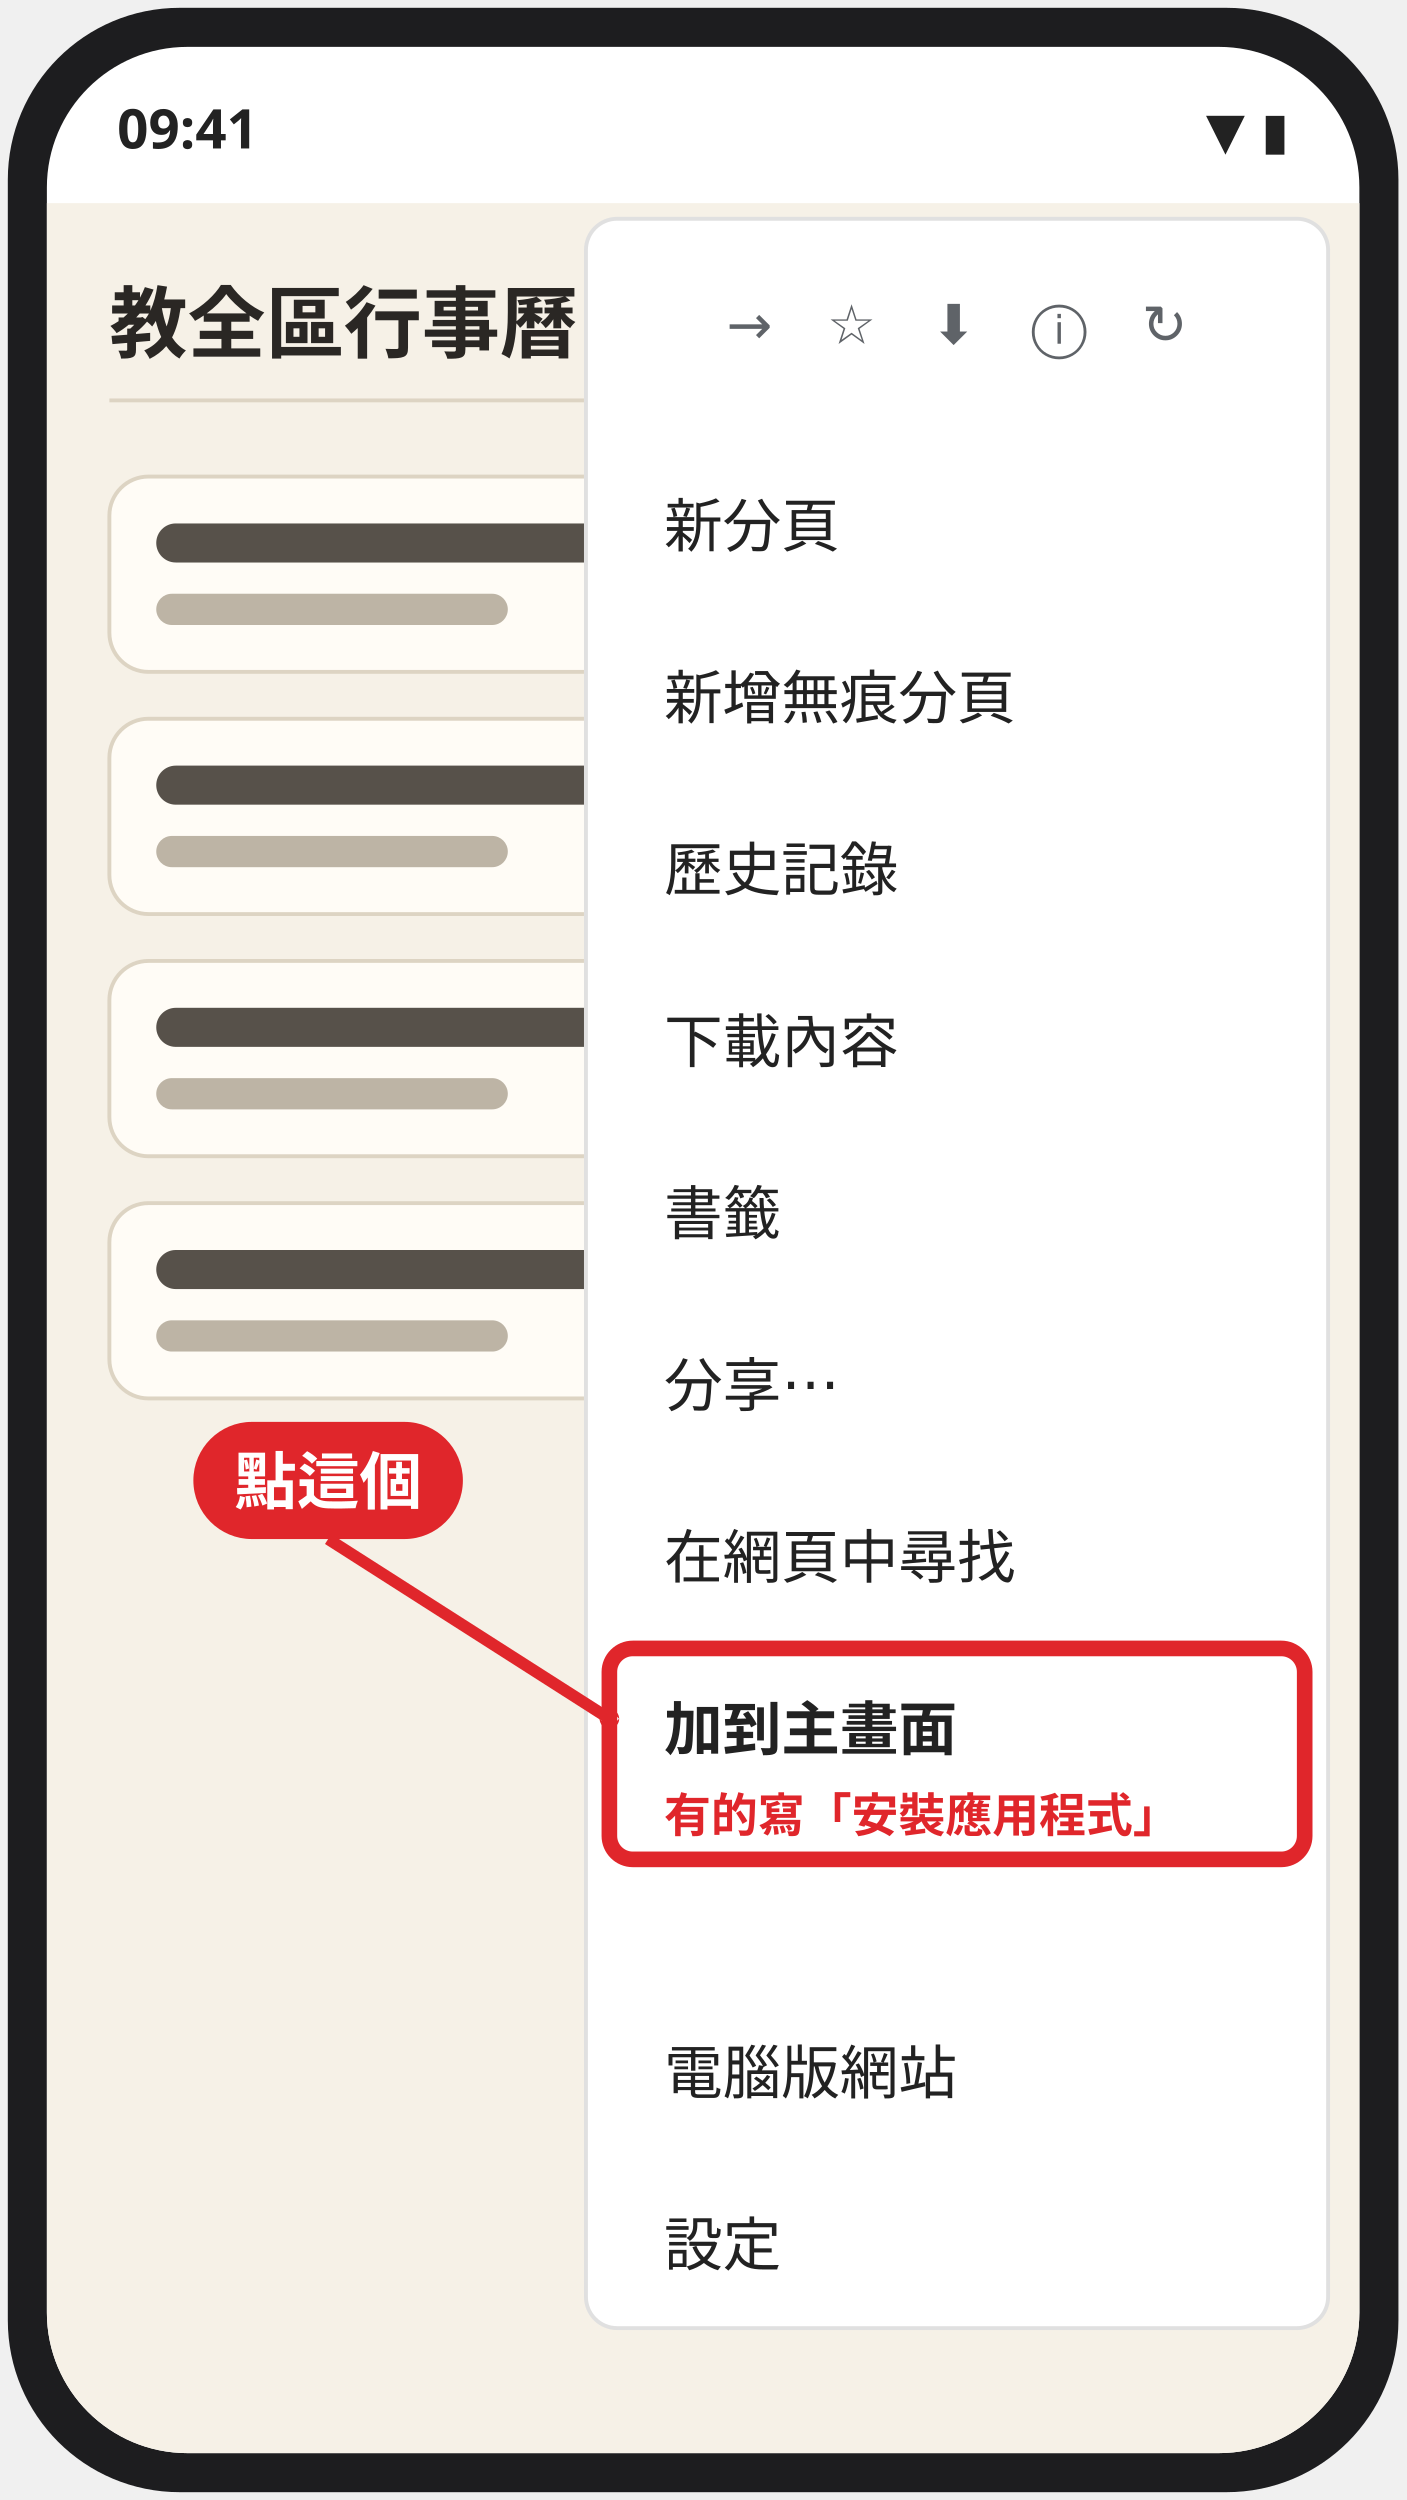
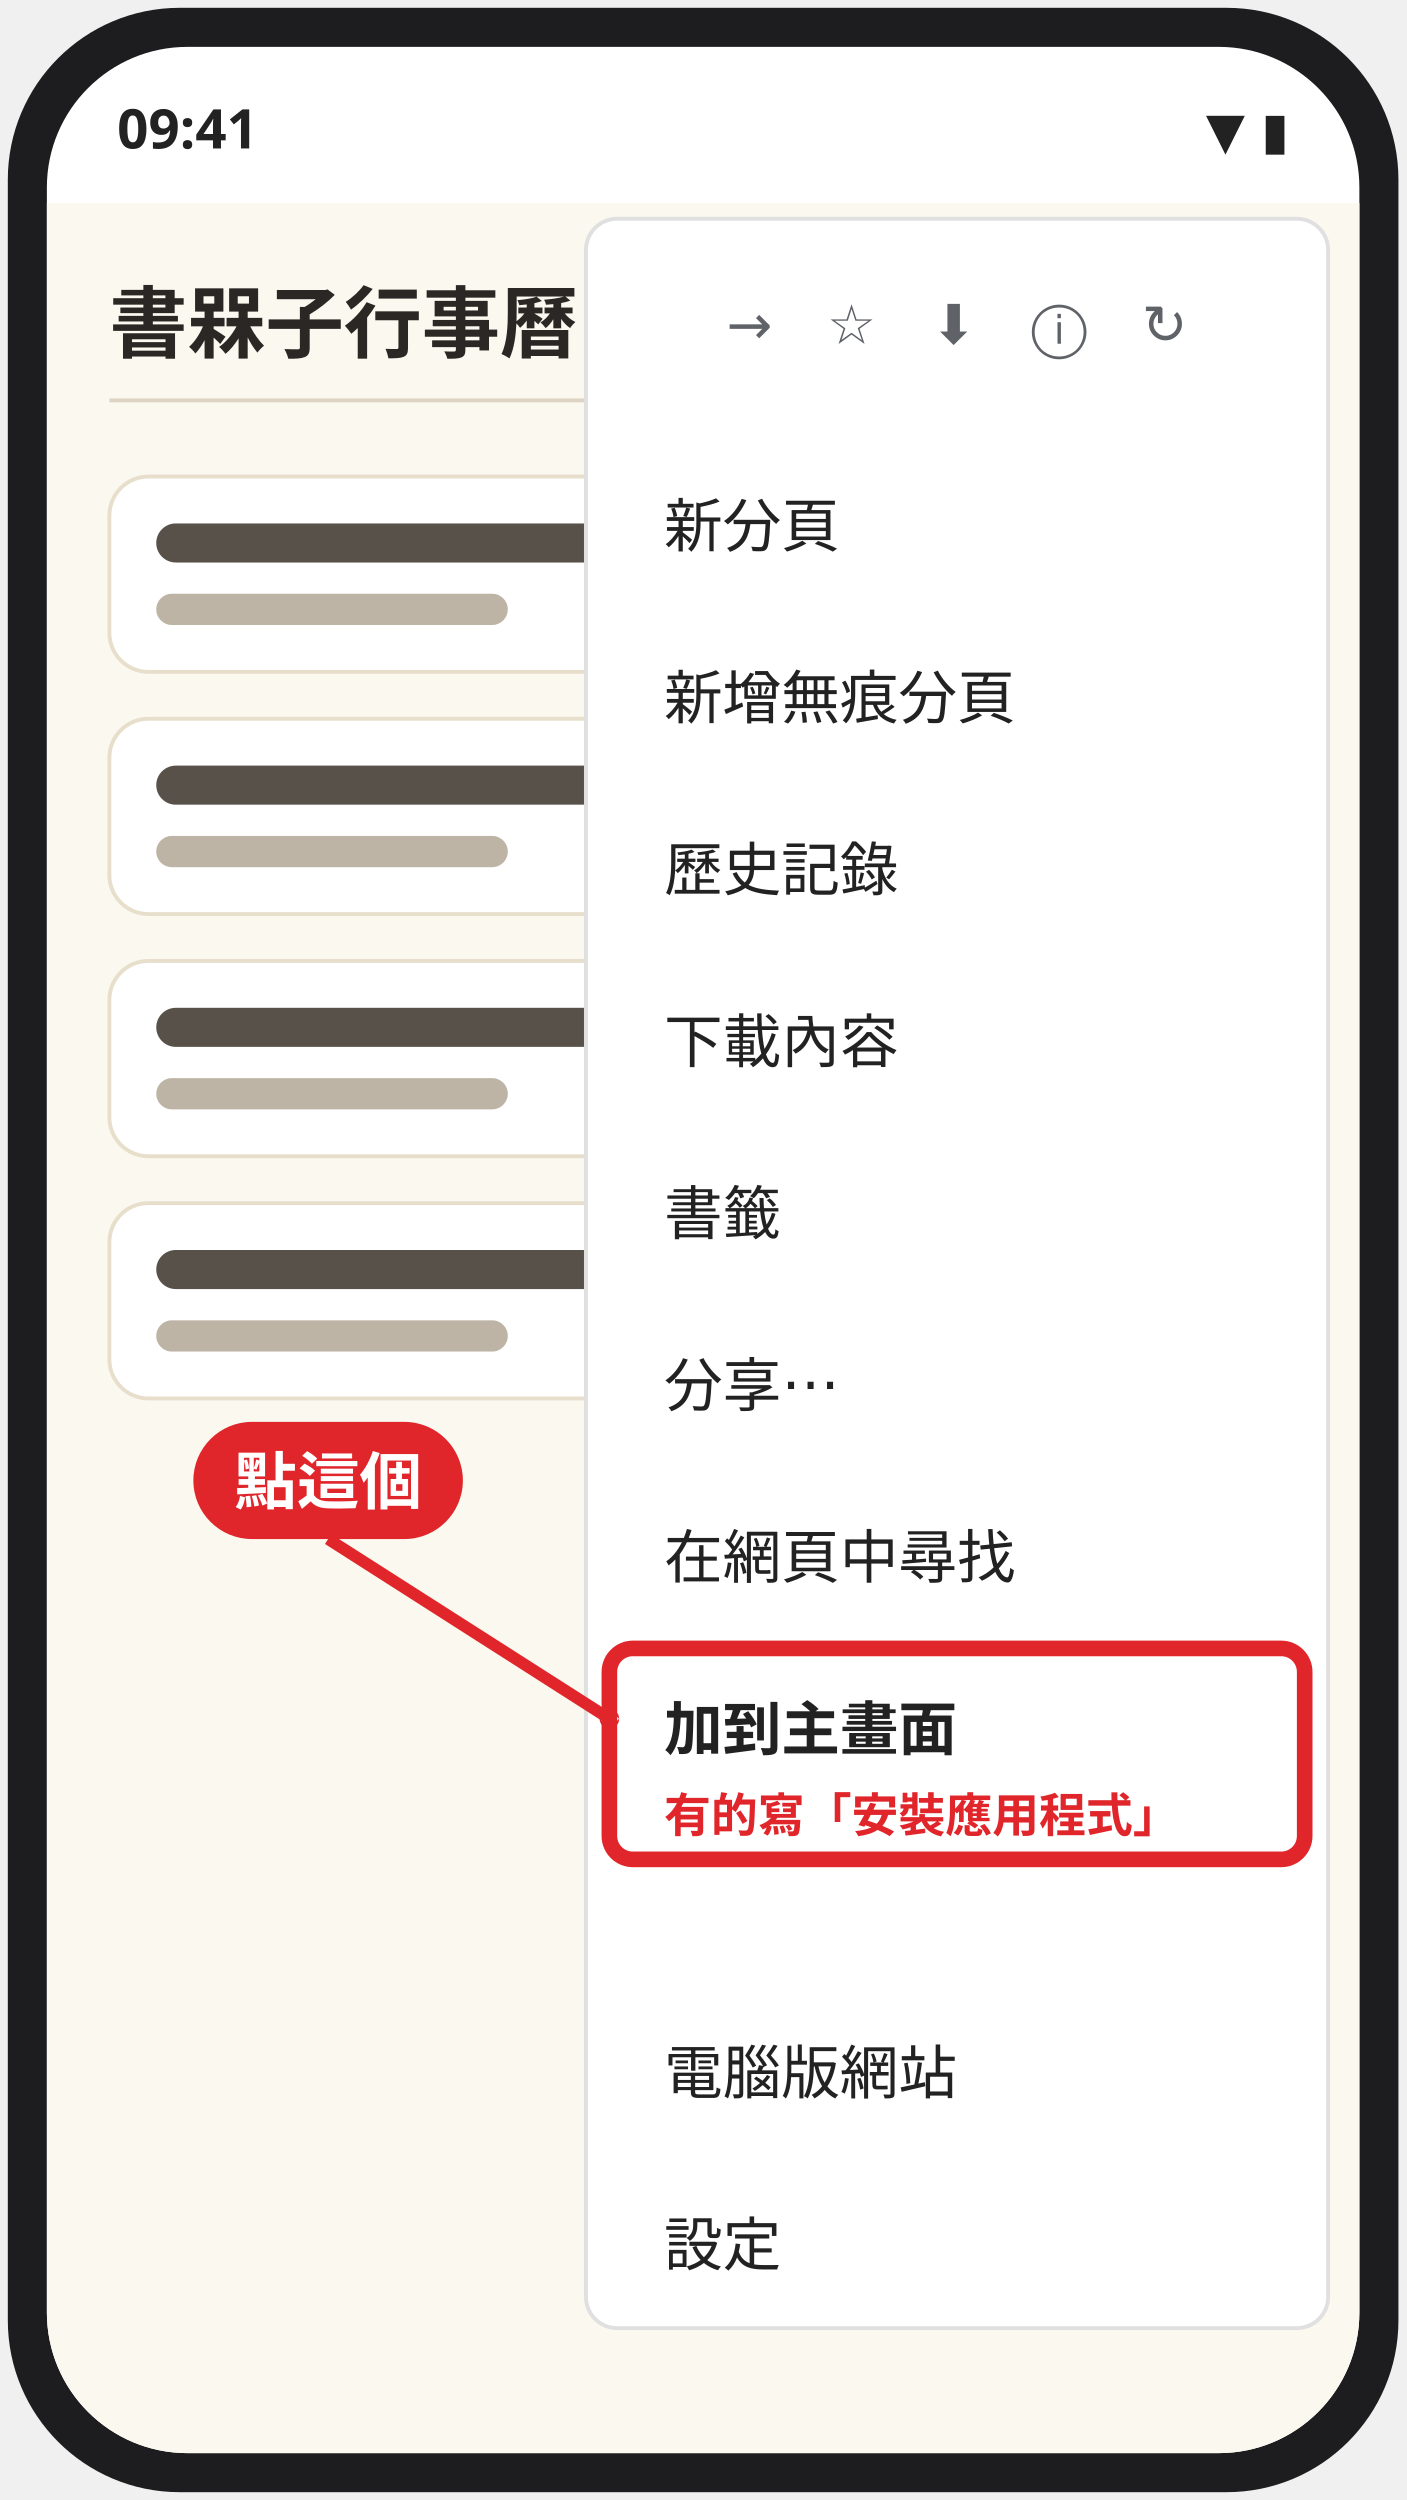
<svg xmlns="http://www.w3.org/2000/svg" viewBox="0 0 360 640" width="360" height="640" font-family="'PingFang TC','Noto Sans TC','Microsoft JhengHei',sans-serif">
  <rect x="2" y="2" width="356" height="636" rx="44" fill="#1d1d1f" />
  <rect x="12" y="12" width="336" height="616" rx="36" fill="#ffffff" />
  <clipPath id="scr">
    <rect x="12" y="12" width="336" height="616" rx="36" />
  </clipPath>
  <g clip-path="url(#scr)">
    <text x="30" y="38" font-size="14" fill="#222" font-weight="700" text-anchor="start">09:41</text>
    <text x="330" y="38" font-size="13" fill="#222" text-anchor="end">▼ ▮</text>
-     <rect x="12" y="52" width="336" height="576" fill="#f6f1e7" />
-     <text x="28" y="90" font-size="20" fill="#2a2724" font-weight="700" text-anchor="start">教全區行事曆</text>
+     <rect x="12" y="52" width="336" height="576" fill="#fbf8f0" />
+     <text x="28" y="90" font-size="20" fill="#2a2724" font-weight="700" text-anchor="start">書槑子行事曆</text>
    <rect x="28" y="102" width="304" height="1" fill="#ddd4c3" />
-     <rect x="28" y="122" width="304" height="50" rx="10" fill="#fffcf6" stroke="#ddd4c3" />
+     <rect x="28" y="122" width="304" height="50" rx="10" fill="#ffffff" stroke="#e7dfcb" />
    <rect x="40" y="134" width="120" height="10" rx="5" fill="#57514a" />
    <rect x="40" y="152" width="90" height="8" rx="4" fill="#bdb4a5" />
-     <rect x="262" y="138" width="56" height="20" rx="10" fill="#f4e2da" />
-     <rect x="28" y="184" width="304" height="50" rx="10" fill="#fffcf6" stroke="#ddd4c3" />
+     <rect x="262" y="138" width="56" height="20" rx="10" fill="#eef2d4" />
+     <rect x="28" y="184" width="304" height="50" rx="10" fill="#ffffff" stroke="#e7dfcb" />
    <rect x="40" y="196" width="160" height="10" rx="5" fill="#57514a" />
    <rect x="40" y="214" width="90" height="8" rx="4" fill="#bdb4a5" />
-     <rect x="262" y="200" width="56" height="20" rx="10" fill="#f4e2da" />
-     <rect x="28" y="246" width="304" height="50" rx="10" fill="#fffcf6" stroke="#ddd4c3" />
+     <rect x="262" y="200" width="56" height="20" rx="10" fill="#eef2d4" />
+     <rect x="28" y="246" width="304" height="50" rx="10" fill="#ffffff" stroke="#e7dfcb" />
    <rect x="40" y="258" width="120" height="10" rx="5" fill="#57514a" />
    <rect x="40" y="276" width="90" height="8" rx="4" fill="#bdb4a5" />
-     <rect x="262" y="262" width="56" height="20" rx="10" fill="#f4e2da" />
-     <rect x="28" y="308" width="304" height="50" rx="10" fill="#fffcf6" stroke="#ddd4c3" />
+     <rect x="262" y="262" width="56" height="20" rx="10" fill="#eef2d4" />
+     <rect x="28" y="308" width="304" height="50" rx="10" fill="#ffffff" stroke="#e7dfcb" />
    <rect x="40" y="320" width="160" height="10" rx="5" fill="#57514a" />
    <rect x="40" y="338" width="90" height="8" rx="4" fill="#bdb4a5" />
-     <rect x="262" y="324" width="56" height="20" rx="10" fill="#f4e2da" />
+     <rect x="262" y="324" width="56" height="20" rx="10" fill="#eef2d4" />
    <rect x="150" y="56" width="190" height="540" rx="8" fill="#fff" stroke="#e0e0e0" />
    <text x="245" y="88" font-size="14" fill="#5f6368" text-anchor="middle">→　☆　⬇　ⓘ　↻</text>
    <text x="170" y="140" font-size="15" fill="#222" text-anchor="start">新分頁</text>
    <text x="170" y="184" font-size="15" fill="#222" text-anchor="start">新增無痕分頁</text>
    <text x="170" y="228" font-size="15" fill="#222" text-anchor="start">歷史記錄</text>
    <text x="170" y="272" font-size="15" fill="#222" text-anchor="start">下載內容</text>
    <text x="170" y="316" font-size="15" fill="#222" text-anchor="start">書籤</text>
    <text x="170" y="360" font-size="15" fill="#222" text-anchor="start">分享⋯</text>
    <text x="170" y="404" font-size="15" fill="#222" text-anchor="start">在網頁中尋找</text>
    <text x="170" y="448" font-size="15" fill="#222" font-weight="700" text-anchor="start">加到主畫面</text>
    <text x="170" y="492" font-size="15" fill="#222" text-anchor="start" />
    <text x="170" y="536" font-size="15" fill="#222" text-anchor="start">電腦版網站</text>
    <text x="170" y="580" font-size="15" fill="#222" text-anchor="start">設定</text>
    <text x="170" y="469" font-size="12" fill="#e0262b" font-weight="700" text-anchor="start">有的寫「安裝應用程式」</text>
    <rect x="156" y="422" width="178" height="54" rx="6" fill="none" stroke="#e0262b" stroke-width="4" />
    <circle cx="156" cy="440" r="0.01" fill="none" stroke="#e0262b" stroke-width="5" />
    <line x1="84" y1="394" x2="156" y2="439.99" stroke="#e0262b" stroke-width="3" />
    <rect x="49.5" y="364" width="69" height="30" rx="15" fill="#e0262b" />
    <text x="84" y="385" font-size="16" fill="#fff" font-weight="700" text-anchor="middle">點這個</text>
  </g>
</svg>
